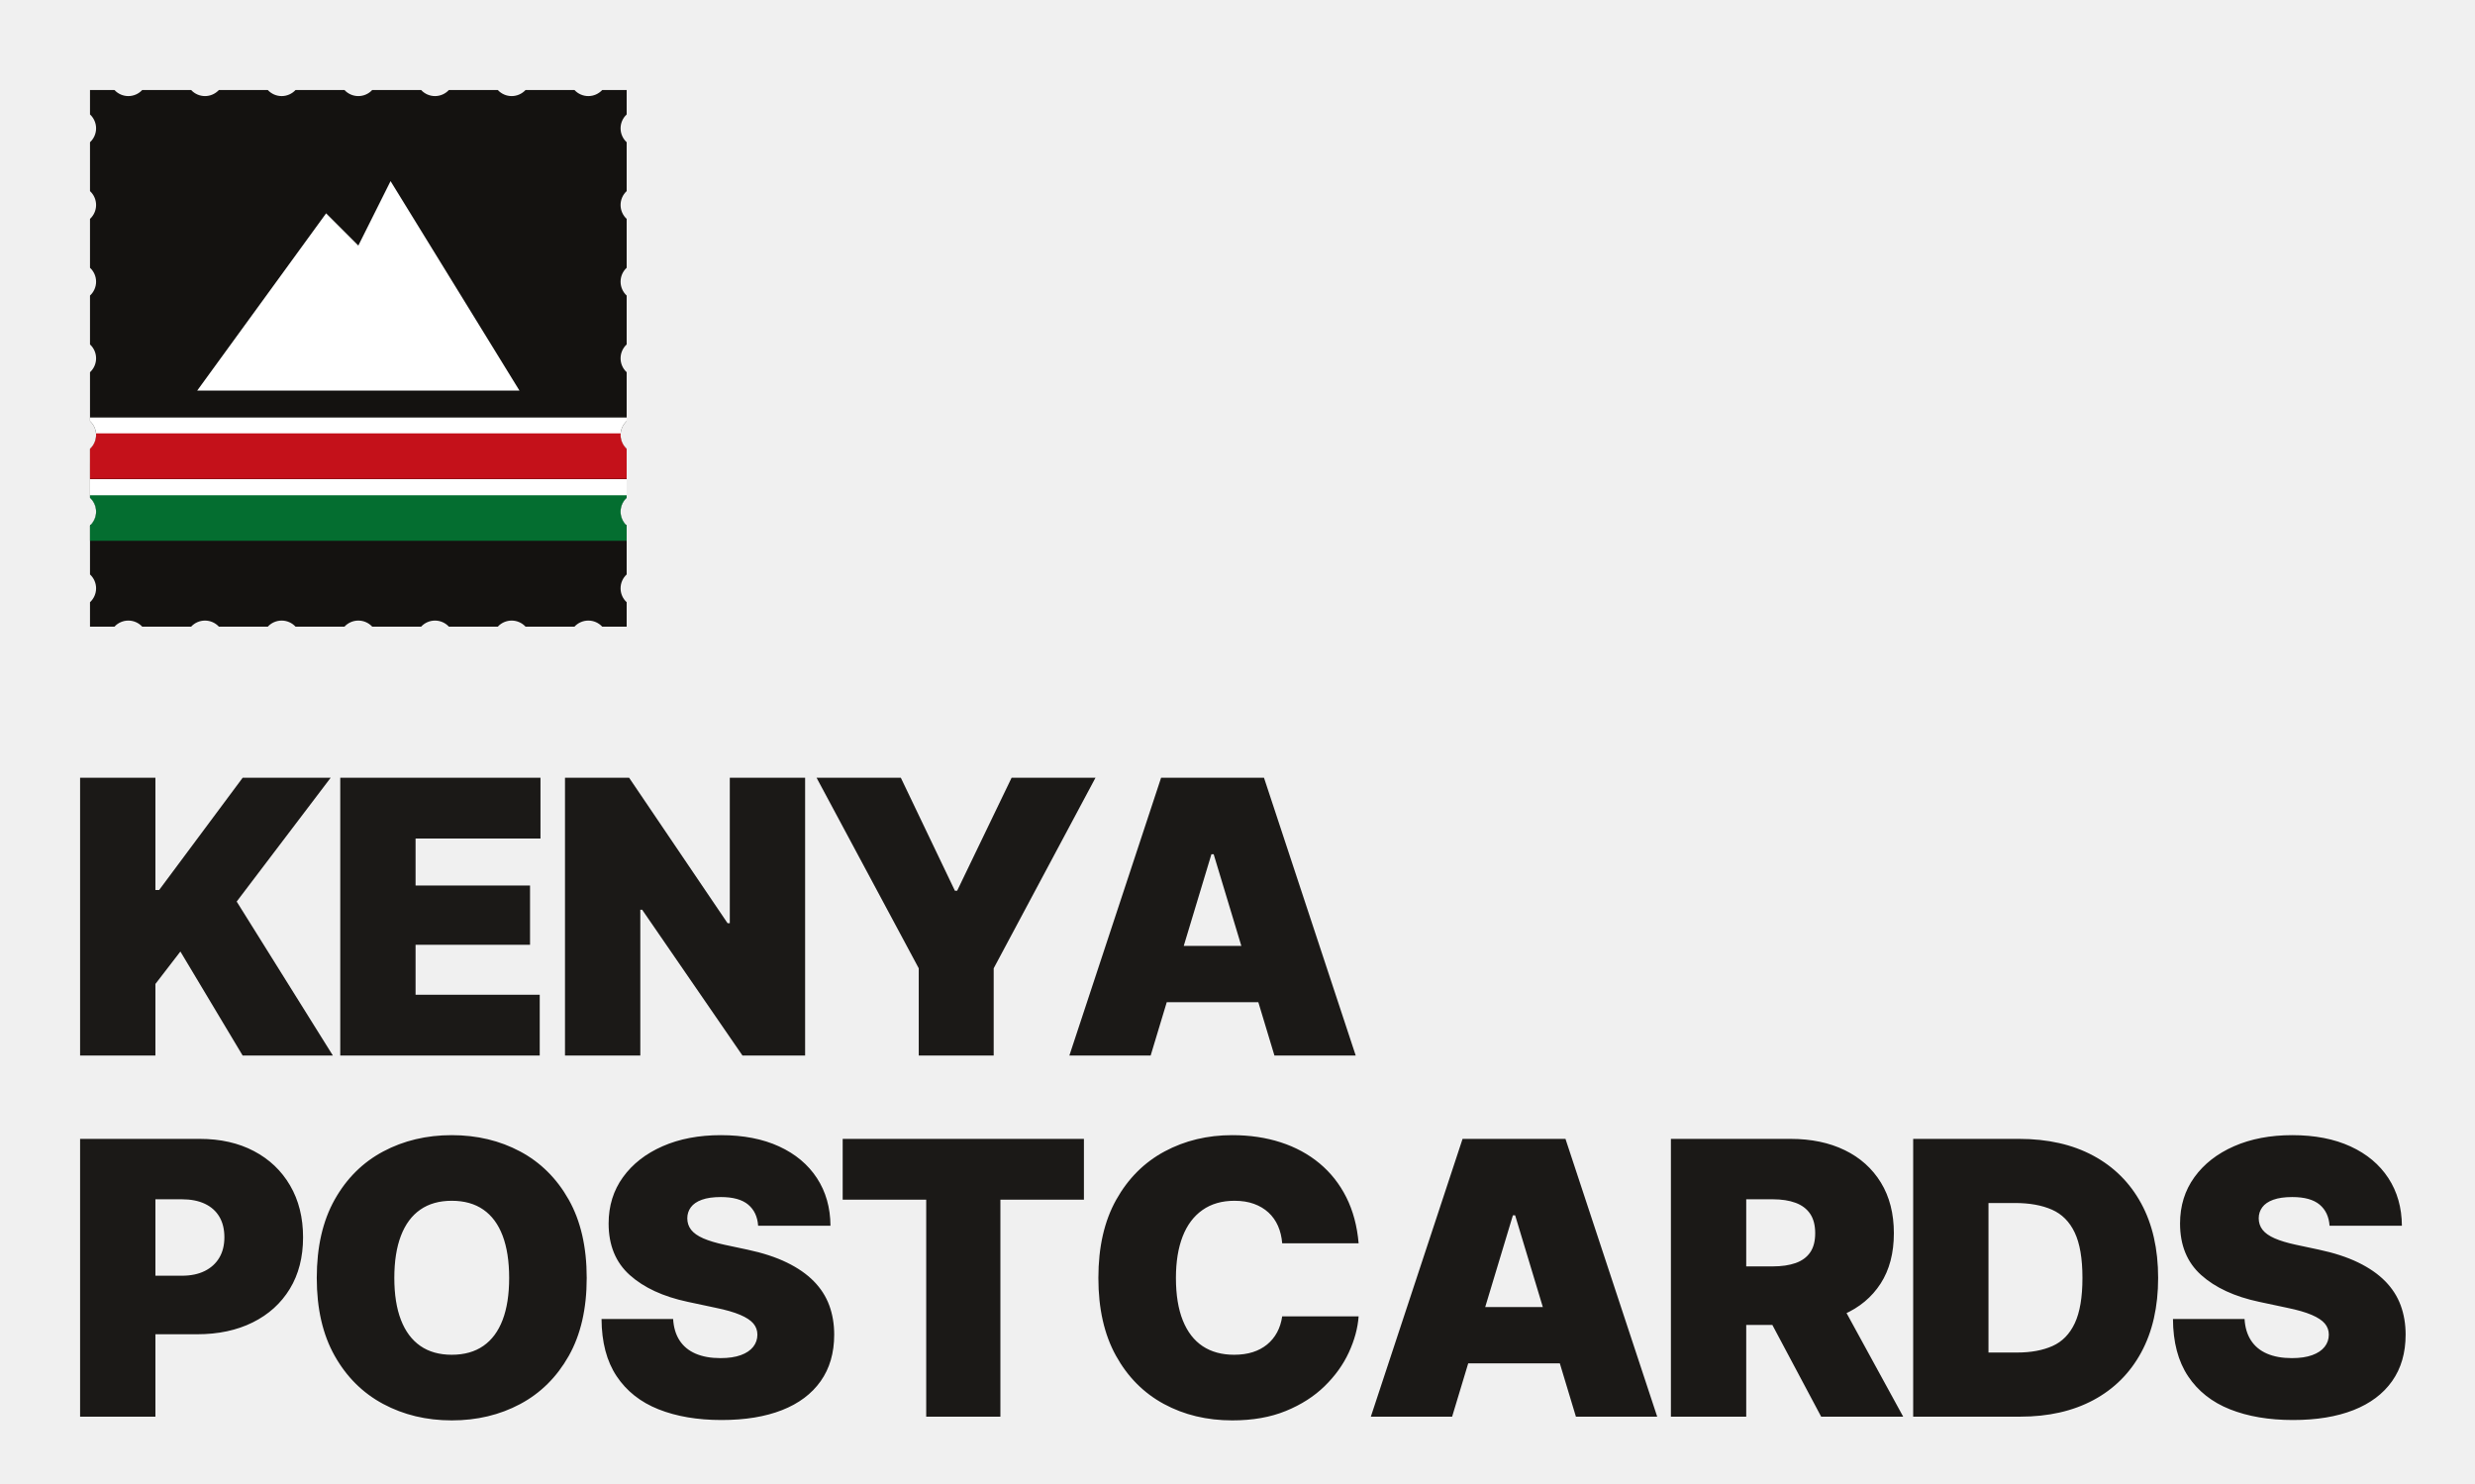
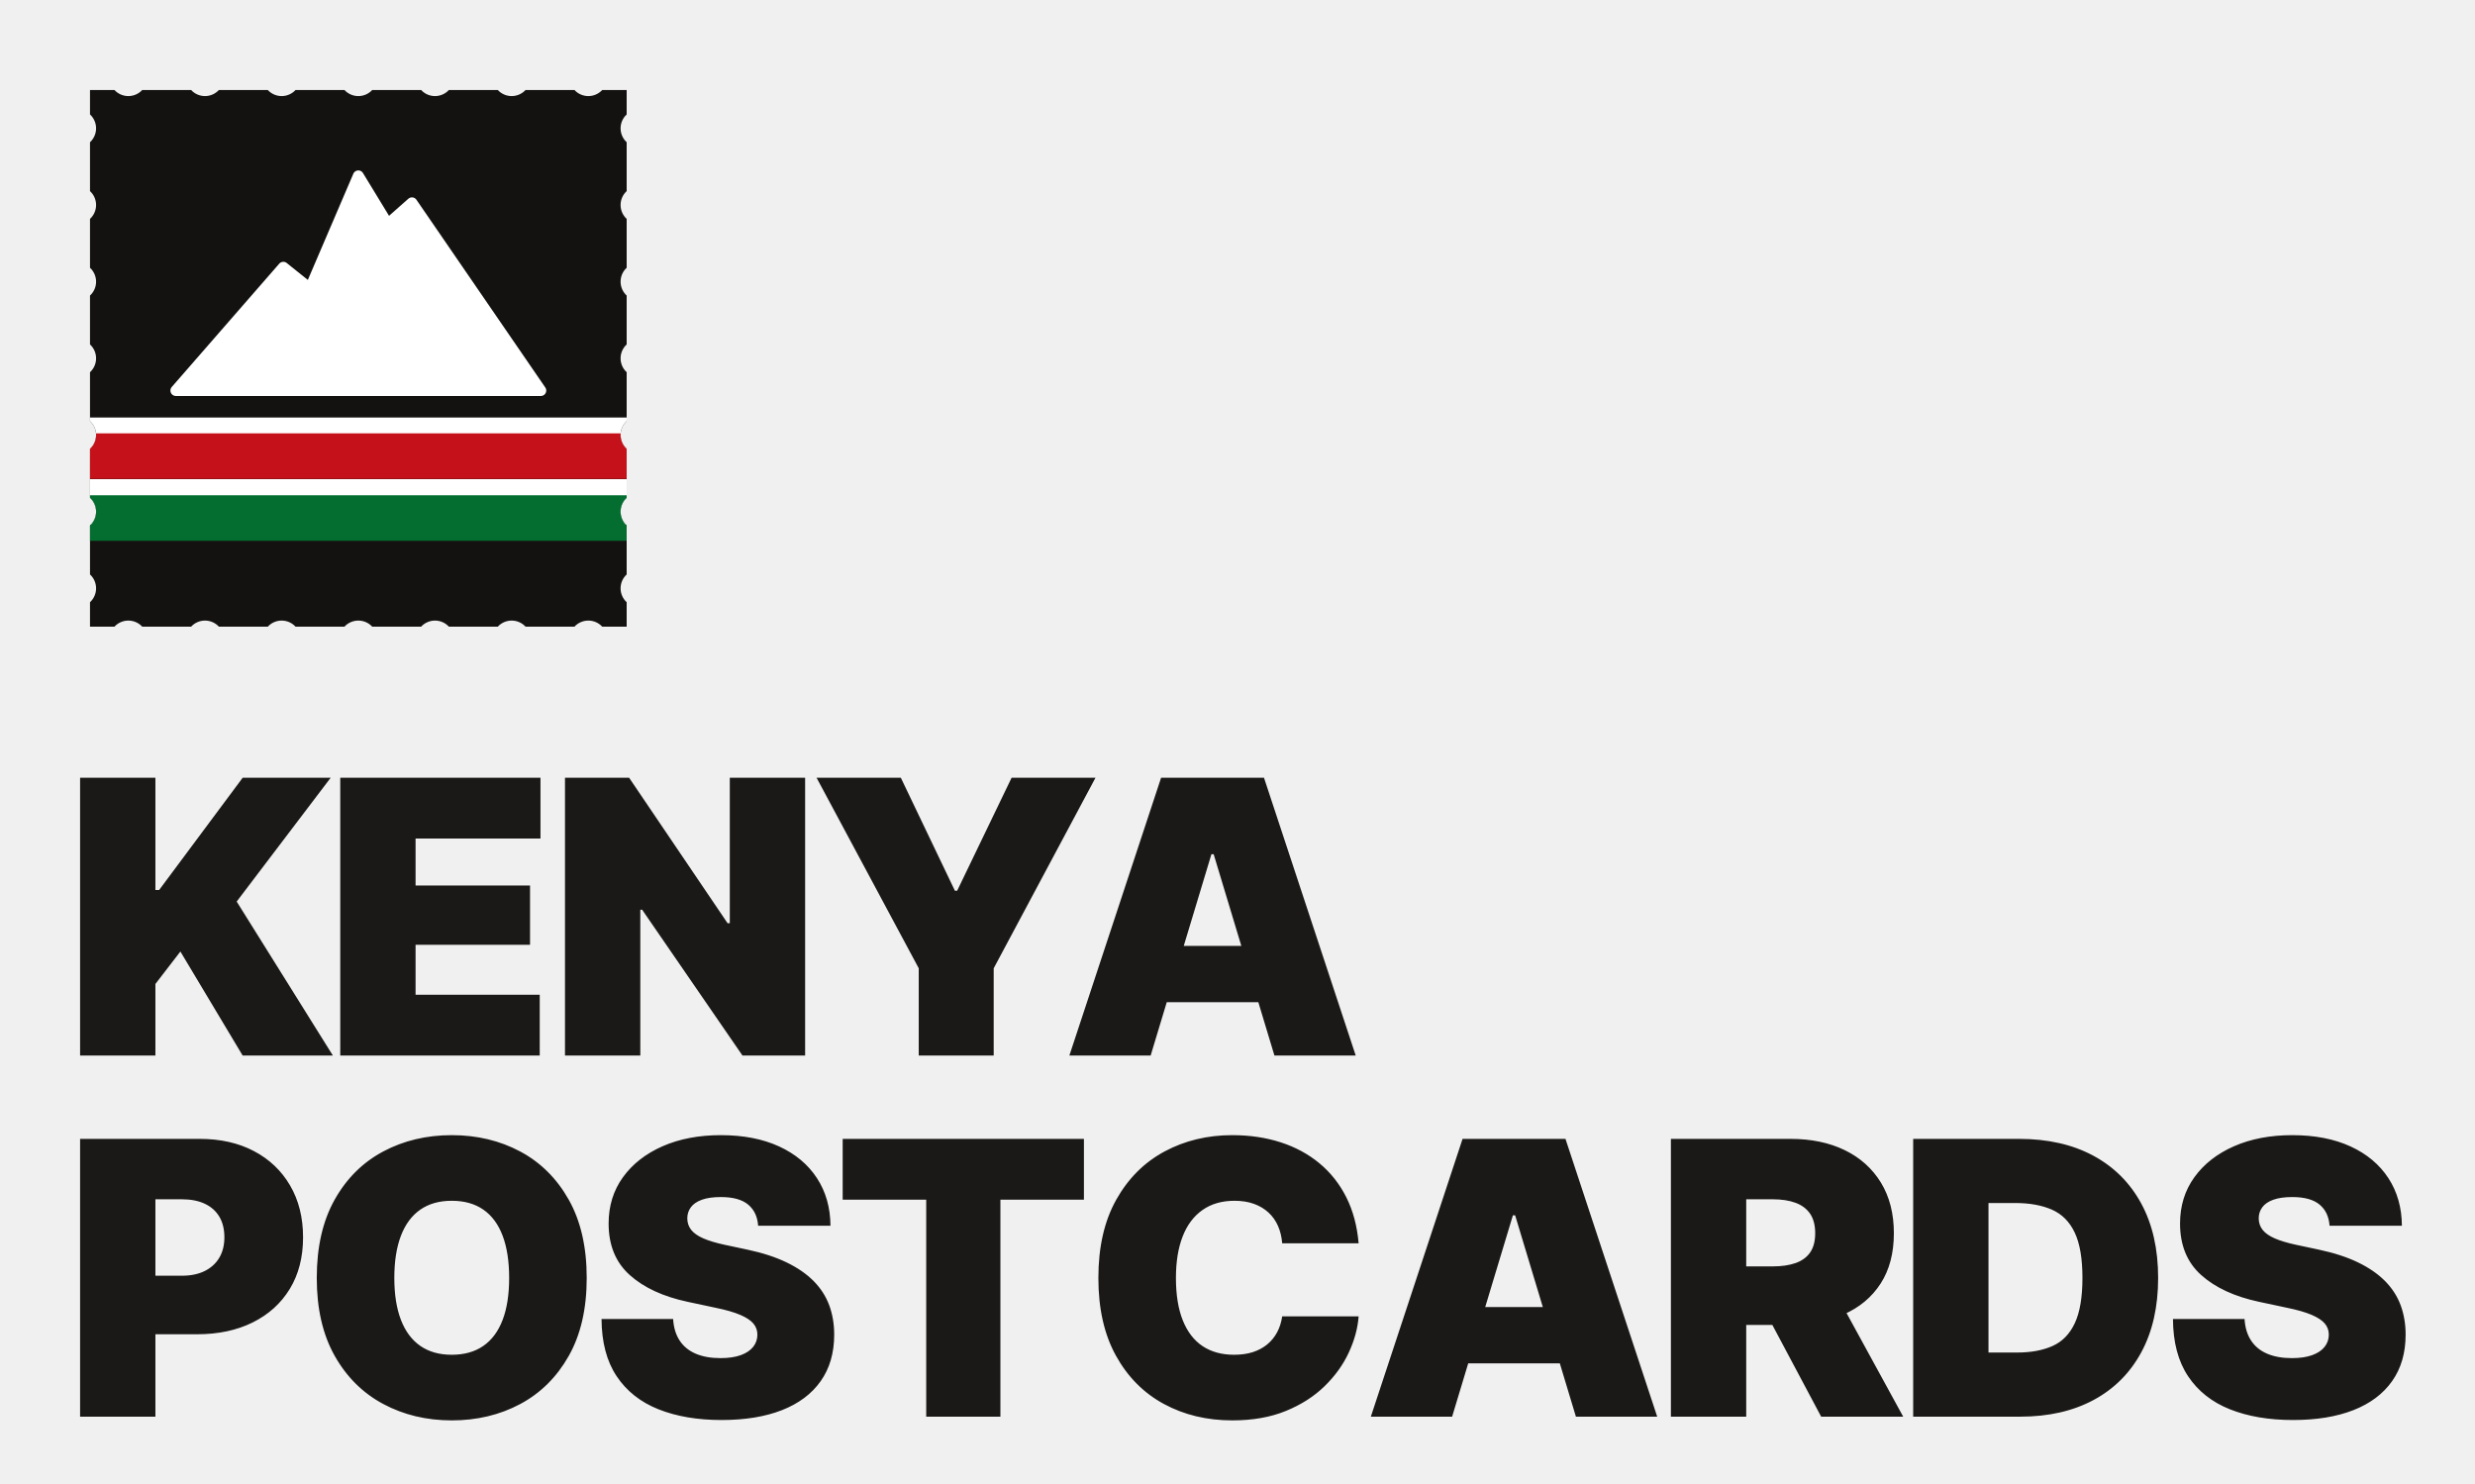
<svg xmlns="http://www.w3.org/2000/svg" viewBox="0 0 891 534" width="891" height="534">
  <defs>
    <clipPath id="cm">
      <path d="M32.4,32.4 L41.2,32.4 A6.8,6.8 0 0,0 51.2,32.4 L60.0,32.4 L68.8,32.4 A6.8,6.8 0 0,0 78.8,32.4 L87.6,32.4 L96.4,32.4 A6.8,6.8 0 0,0 106.4,32.4 L115.2,32.4 L124.0,32.4 A6.8,6.8 0 0,0 134.0,32.4 L142.8,32.4 L151.6,32.4 A6.8,6.8 0 0,0 161.6,32.4 L170.4,32.4 L179.2,32.4 A6.8,6.8 0 0,0 189.2,32.4 L198.0,32.4 L206.8,32.4 A6.8,6.8 0 0,0 216.8,32.4 L225.6,32.4 L225.6,41.2 A6.8,6.8 0 0,0 225.6,51.2 L225.6,60.0 L225.6,68.8 A6.8,6.8 0 0,0 225.6,78.8 L225.6,87.6 L225.6,96.4 A6.8,6.8 0 0,0 225.6,106.4 L225.6,115.2 L225.6,124.0 A6.8,6.8 0 0,0 225.6,134.0 L225.6,142.8 L225.6,151.6 A6.8,6.8 0 0,0 225.6,161.6 L225.6,170.4 L225.6,179.2 A6.8,6.8 0 0,0 225.6,189.2 L225.6,198.0 L225.6,206.8 A6.8,6.8 0 0,0 225.6,216.8 L225.6,225.6 L216.8,225.6 A6.8,6.8 0 0,0 206.8,225.6 L198.0,225.6 L189.2,225.6 A6.8,6.8 0 0,0 179.2,225.6 L170.4,225.6 L161.6,225.6 A6.8,6.8 0 0,0 151.6,225.6 L142.8,225.6 L134.0,225.6 A6.8,6.8 0 0,0 124.0,225.6 L115.2,225.6 L106.4,225.6 A6.8,6.8 0 0,0 96.4,225.6 L87.6,225.6 L78.8,225.6 A6.8,6.8 0 0,0 68.8,225.6 L60.0,225.6 L51.2,225.6 A6.8,6.8 0 0,0 41.2,225.6 L32.4,225.6 L32.4,216.8 A6.8,6.8 0 0,0 32.4,206.8 L32.4,198.0 L32.4,189.2 A6.8,6.8 0 0,0 32.4,179.2 L32.4,170.4 L32.4,161.6 A6.8,6.8 0 0,0 32.4,151.6 L32.4,142.8 L32.4,134.0 A6.8,6.8 0 0,0 32.4,124.0 L32.4,115.2 L32.4,106.4 A6.8,6.8 0 0,0 32.4,96.4 L32.4,87.6 L32.4,78.8 A6.8,6.8 0 0,0 32.4,68.8 L32.4,60.0 L32.4,51.2 A6.8,6.8 0 0,0 32.4,41.2 L32.4,32.4 Z" />
    </clipPath>
  </defs>
  <path d="M32.4,32.4 L41.2,32.4 A6.8,6.8 0 0,0 51.2,32.4 L60.0,32.4 L68.8,32.4 A6.8,6.8 0 0,0 78.8,32.4 L87.6,32.4 L96.4,32.4 A6.8,6.8 0 0,0 106.4,32.4 L115.2,32.4 L124.0,32.4 A6.8,6.8 0 0,0 134.0,32.4 L142.8,32.4 L151.6,32.4 A6.8,6.8 0 0,0 161.6,32.4 L170.4,32.4 L179.2,32.4 A6.8,6.8 0 0,0 189.2,32.4 L198.0,32.4 L206.8,32.4 A6.8,6.8 0 0,0 216.8,32.4 L225.6,32.4 L225.6,41.2 A6.8,6.8 0 0,0 225.6,51.2 L225.6,60.0 L225.6,68.8 A6.8,6.8 0 0,0 225.6,78.8 L225.6,87.6 L225.6,96.4 A6.8,6.8 0 0,0 225.6,106.4 L225.6,115.2 L225.6,124.0 A6.8,6.8 0 0,0 225.6,134.0 L225.6,142.8 L225.6,151.6 A6.8,6.8 0 0,0 225.6,161.6 L225.6,170.4 L225.6,179.2 A6.8,6.8 0 0,0 225.6,189.2 L225.6,198.0 L225.6,206.8 A6.8,6.8 0 0,0 225.6,216.8 L225.6,225.6 L216.8,225.6 A6.8,6.8 0 0,0 206.8,225.6 L198.0,225.6 L189.2,225.6 A6.8,6.8 0 0,0 179.2,225.6 L170.4,225.6 L161.6,225.6 A6.8,6.8 0 0,0 151.6,225.6 L142.8,225.6 L134.0,225.6 A6.8,6.8 0 0,0 124.0,225.6 L115.2,225.6 L106.4,225.6 A6.8,6.8 0 0,0 96.4,225.6 L87.6,225.6 L78.8,225.6 A6.8,6.8 0 0,0 68.8,225.6 L60.0,225.6 L51.2,225.6 A6.8,6.8 0 0,0 41.2,225.6 L32.4,225.6 L32.4,216.8 A6.8,6.8 0 0,0 32.4,206.8 L32.4,198.0 L32.4,189.2 A6.8,6.8 0 0,0 32.4,179.2 L32.4,170.4 L32.4,161.6 A6.8,6.8 0 0,0 32.4,151.6 L32.4,142.8 L32.4,134.0 A6.8,6.8 0 0,0 32.4,124.0 L32.4,115.2 L32.4,106.4 A6.8,6.8 0 0,0 32.4,96.4 L32.4,87.6 L32.4,78.8 A6.8,6.8 0 0,0 32.4,68.8 L32.4,60.0 L32.4,51.2 A6.8,6.8 0 0,0 32.4,41.2 L32.4,32.4 Z" fill="#141210" />
  <g clip-path="url(#cm)">
    <rect x="32.4" y="150.3" width="193.2" height="16.4" fill="#FFFFFF" />
    <rect x="32.4" y="156.0" width="193.2" height="16.4" fill="#C4111A" />
  </g>
  <g clip-path="url(#cm)">
    <rect x="32.4" y="172.5" width="193.2" height="16.4" fill="#FFFFFF" />
    <rect x="32.4" y="178.3" width="193.2" height="16.4" fill="#046E30" />
  </g>
-   <path d="M71.0,140.6 L117.4,76.8 L129.0,88.4 L140.6,65.2 L187.0,140.6 Z" fill="#FFFFFF" />
+   <path d="M63.3,140.6 L102.0,96.2 L111.6,103.9 L129.0,63.3 L139.6,80.7 L148.3,73.0 L194.7,140.6 Z" fill="#FFFFFF" stroke="#FFFFFF" stroke-width="3.9" stroke-linejoin="round" />
  <path d="M28.832 380.0V280.0H55.946V320.403H57.289L87.356 280.0H119.034L85.208 324.564L119.839 380.0H87.356L64.94 342.55L55.946 354.228V380.0ZM122.491 380.0V280.0H194.572V301.879H149.605V318.792H190.813V340.134H149.605V358.121H194.303V380.0ZM289.842 280.0V380.0H267.291L231.184 327.517H230.513V380.0H203.399V280.0H226.486L261.922 332.349H262.728V280.0ZM293.97 280.0H324.306L343.769 320.671H344.574L364.172 280.0H394.373L357.729 348.591V380.0H330.749V348.591ZM414.234 380.0H384.972L417.992 280.0H455.039L488.059 380.0H458.797L436.918 307.517H436.113ZM408.864 340.537H463.898V360.805H408.864ZM28.832 510.0V410.0H71.919Q83.06 410.0 91.416 414.396Q99.772 418.792 104.436 426.779Q109.101 434.765 109.101 445.436Q109.101 456.174 104.336 463.993Q99.57 471.812 90.98 476.074Q82.389 480.336 70.98 480.336H45.208V459.262H65.477Q70.309 459.262 73.732 457.55Q77.154 455.839 78.966 452.752Q80.779 449.664 80.779 445.436Q80.779 441.074 78.966 438.02Q77.154 434.966 73.732 433.356Q70.309 431.745 65.477 431.745H55.946V510.0ZM162.626 511.342Q149.001 511.342 137.961 505.436Q126.921 499.53 120.478 488.087Q114.035 476.644 114.035 460.067Q114.035 443.356 120.478 431.879Q126.921 420.403 137.961 414.53Q149.001 408.658 162.626 408.658Q176.25 408.658 187.256 414.53Q198.263 420.403 204.74 431.879Q211.216 443.356 211.216 460.067Q211.216 476.711 204.74 488.154Q198.263 499.597 187.256 505.47Q176.25 511.342 162.626 511.342ZM162.626 487.718Q169.404 487.718 174.001 484.53Q178.599 481.342 180.948 475.168Q183.297 468.993 183.297 460.067Q183.297 451.074 180.948 444.866Q178.599 438.658 174.001 435.47Q169.404 432.282 162.626 432.282Q155.914 432.282 151.317 435.47Q146.719 438.658 144.337 444.866Q141.954 451.074 141.954 460.067Q141.954 468.993 144.337 475.168Q146.719 481.342 151.317 484.53Q155.914 487.718 162.626 487.718ZM259.774 511.208Q246.754 511.208 237.056 507.349Q227.358 503.49 221.989 495.436Q216.62 487.383 216.553 474.832H242.325Q242.593 479.396 244.64 482.55Q246.687 485.705 250.412 487.315Q254.137 488.926 259.372 488.926Q263.734 488.926 266.687 487.852Q269.64 486.779 271.15 484.866Q272.66 482.953 272.66 480.47Q272.66 478.188 271.217 476.477Q269.774 474.765 266.486 473.356Q263.197 471.946 257.627 470.805L247.56 468.658Q234.338 465.839 226.721 459.027Q219.103 452.215 219.103 440.47Q219.103 430.94 224.271 423.792Q229.439 416.644 238.533 412.651Q247.627 408.658 259.506 408.658Q271.654 408.658 280.479 412.718Q289.305 416.779 294.103 424.128Q298.902 431.477 298.969 441.275H272.929Q272.593 436.376 269.338 433.658Q266.083 430.94 259.506 430.94Q255.345 430.94 252.66 431.913Q249.976 432.886 248.701 434.631Q247.426 436.376 247.426 438.591Q247.426 440.94 248.801 442.718Q250.177 444.497 253.164 445.805Q256.15 447.114 260.848 448.121L269.036 449.866Q277.291 451.611 283.231 454.497Q289.17 457.383 292.962 461.242Q296.754 465.101 298.533 469.933Q300.311 474.765 300.311 480.47Q300.311 490.336 295.446 497.215Q290.58 504.094 281.519 507.651Q272.459 511.208 259.774 511.208ZM303.366 431.879V410.0H390.212V431.879H360.145V510.0H333.434V431.879ZM443.603 511.342Q429.911 511.342 419.005 505.436Q408.099 499.53 401.757 488.087Q395.415 476.644 395.415 460.067Q395.415 443.356 401.858 431.879Q408.301 420.403 419.24 414.53Q430.18 408.658 443.603 408.658Q453.066 408.658 461.052 411.242Q469.039 413.826 475.046 418.826Q481.052 423.826 484.677 431.04Q488.301 438.255 489.106 447.584H461.589Q461.321 444.161 460.079 441.342Q458.838 438.523 456.656 436.51Q454.475 434.497 451.421 433.389Q448.368 432.282 444.408 432.282Q437.63 432.282 432.898 435.604Q428.166 438.926 425.75 445.134Q423.334 451.342 423.334 460.067Q423.334 469.195 425.817 475.369Q428.301 481.544 432.965 484.631Q437.63 487.718 444.274 487.718Q448.032 487.718 450.985 486.779Q453.938 485.839 456.153 484.027Q458.368 482.215 459.744 479.664Q461.119 477.114 461.589 473.893H489.106Q488.636 480.268 485.583 486.879Q482.529 493.49 476.858 499.027Q471.187 504.564 462.898 507.953Q454.609 511.342 443.603 511.342ZM522.765 510.0H493.503L526.523 410.0H563.57L596.591 510.0H567.329L545.45 437.517H544.644ZM517.396 470.537H572.43V490.805H517.396ZM601.525 510.0V410.0H644.612Q655.753 410.0 664.109 414.06Q672.464 418.121 677.129 425.738Q681.793 433.356 681.793 443.96Q681.793 454.698 677.028 462.081Q672.263 469.463 663.672 473.221Q655.082 476.98 643.672 476.98H617.901V455.906H638.169Q643.001 455.906 646.424 454.698Q649.847 453.49 651.659 450.872Q653.471 448.255 653.471 443.96Q653.471 439.664 651.659 436.98Q649.847 434.295 646.424 433.02Q643.001 431.745 638.169 431.745H628.639V510.0ZM655.619 510.0 631.189 464.094H660.048L685.149 510.0ZM727.264 510.0H699.882V486.913H726.191Q733.64 486.913 738.909 484.564Q744.177 482.215 746.929 476.342Q749.681 470.47 749.681 460.067Q749.681 449.597 746.895 443.725Q744.11 437.852 738.674 435.47Q733.238 433.087 725.385 433.087H699.479V410.0H726.862Q742.298 410.0 753.506 416.007Q764.714 422.013 770.821 433.221Q776.929 444.43 776.929 460.067Q776.929 475.638 770.855 486.846Q764.781 498.054 753.64 504.027Q742.499 510.0 727.264 510.0ZM715.855 410.0V510.0H688.741V410.0ZM825.487 511.208Q812.467 511.208 802.769 507.349Q793.071 503.49 787.702 495.436Q782.333 487.383 782.266 474.832H808.038Q808.306 479.396 810.353 482.55Q812.4 485.705 816.125 487.315Q819.85 488.926 825.085 488.926Q829.447 488.926 832.4 487.852Q835.353 486.779 836.863 484.866Q838.373 482.953 838.373 480.47Q838.373 478.188 836.93 476.477Q835.487 474.765 832.199 473.356Q828.91 471.946 823.34 470.805L813.272 468.658Q800.051 465.839 792.434 459.027Q784.816 452.215 784.816 440.47Q784.816 430.94 789.984 423.792Q795.152 416.644 804.246 412.651Q813.34 408.658 825.219 408.658Q837.366 408.658 846.192 412.718Q855.017 416.779 859.816 424.128Q864.615 431.477 864.682 441.275H838.642Q838.306 436.376 835.051 433.658Q831.796 430.94 825.219 430.94Q821.058 430.94 818.373 431.913Q815.689 432.886 814.413 434.631Q813.138 436.376 813.138 438.591Q813.138 440.94 814.514 442.718Q815.89 444.497 818.877 445.805Q821.863 447.114 826.561 448.121L834.749 449.866Q843.004 451.611 848.944 454.497Q854.883 457.383 858.675 461.242Q862.467 465.101 864.246 469.933Q866.024 474.765 866.024 480.47Q866.024 490.336 861.158 497.215Q856.293 504.094 847.232 507.651Q838.172 511.208 825.487 511.208Z" fill="#1B1917" />
</svg>
